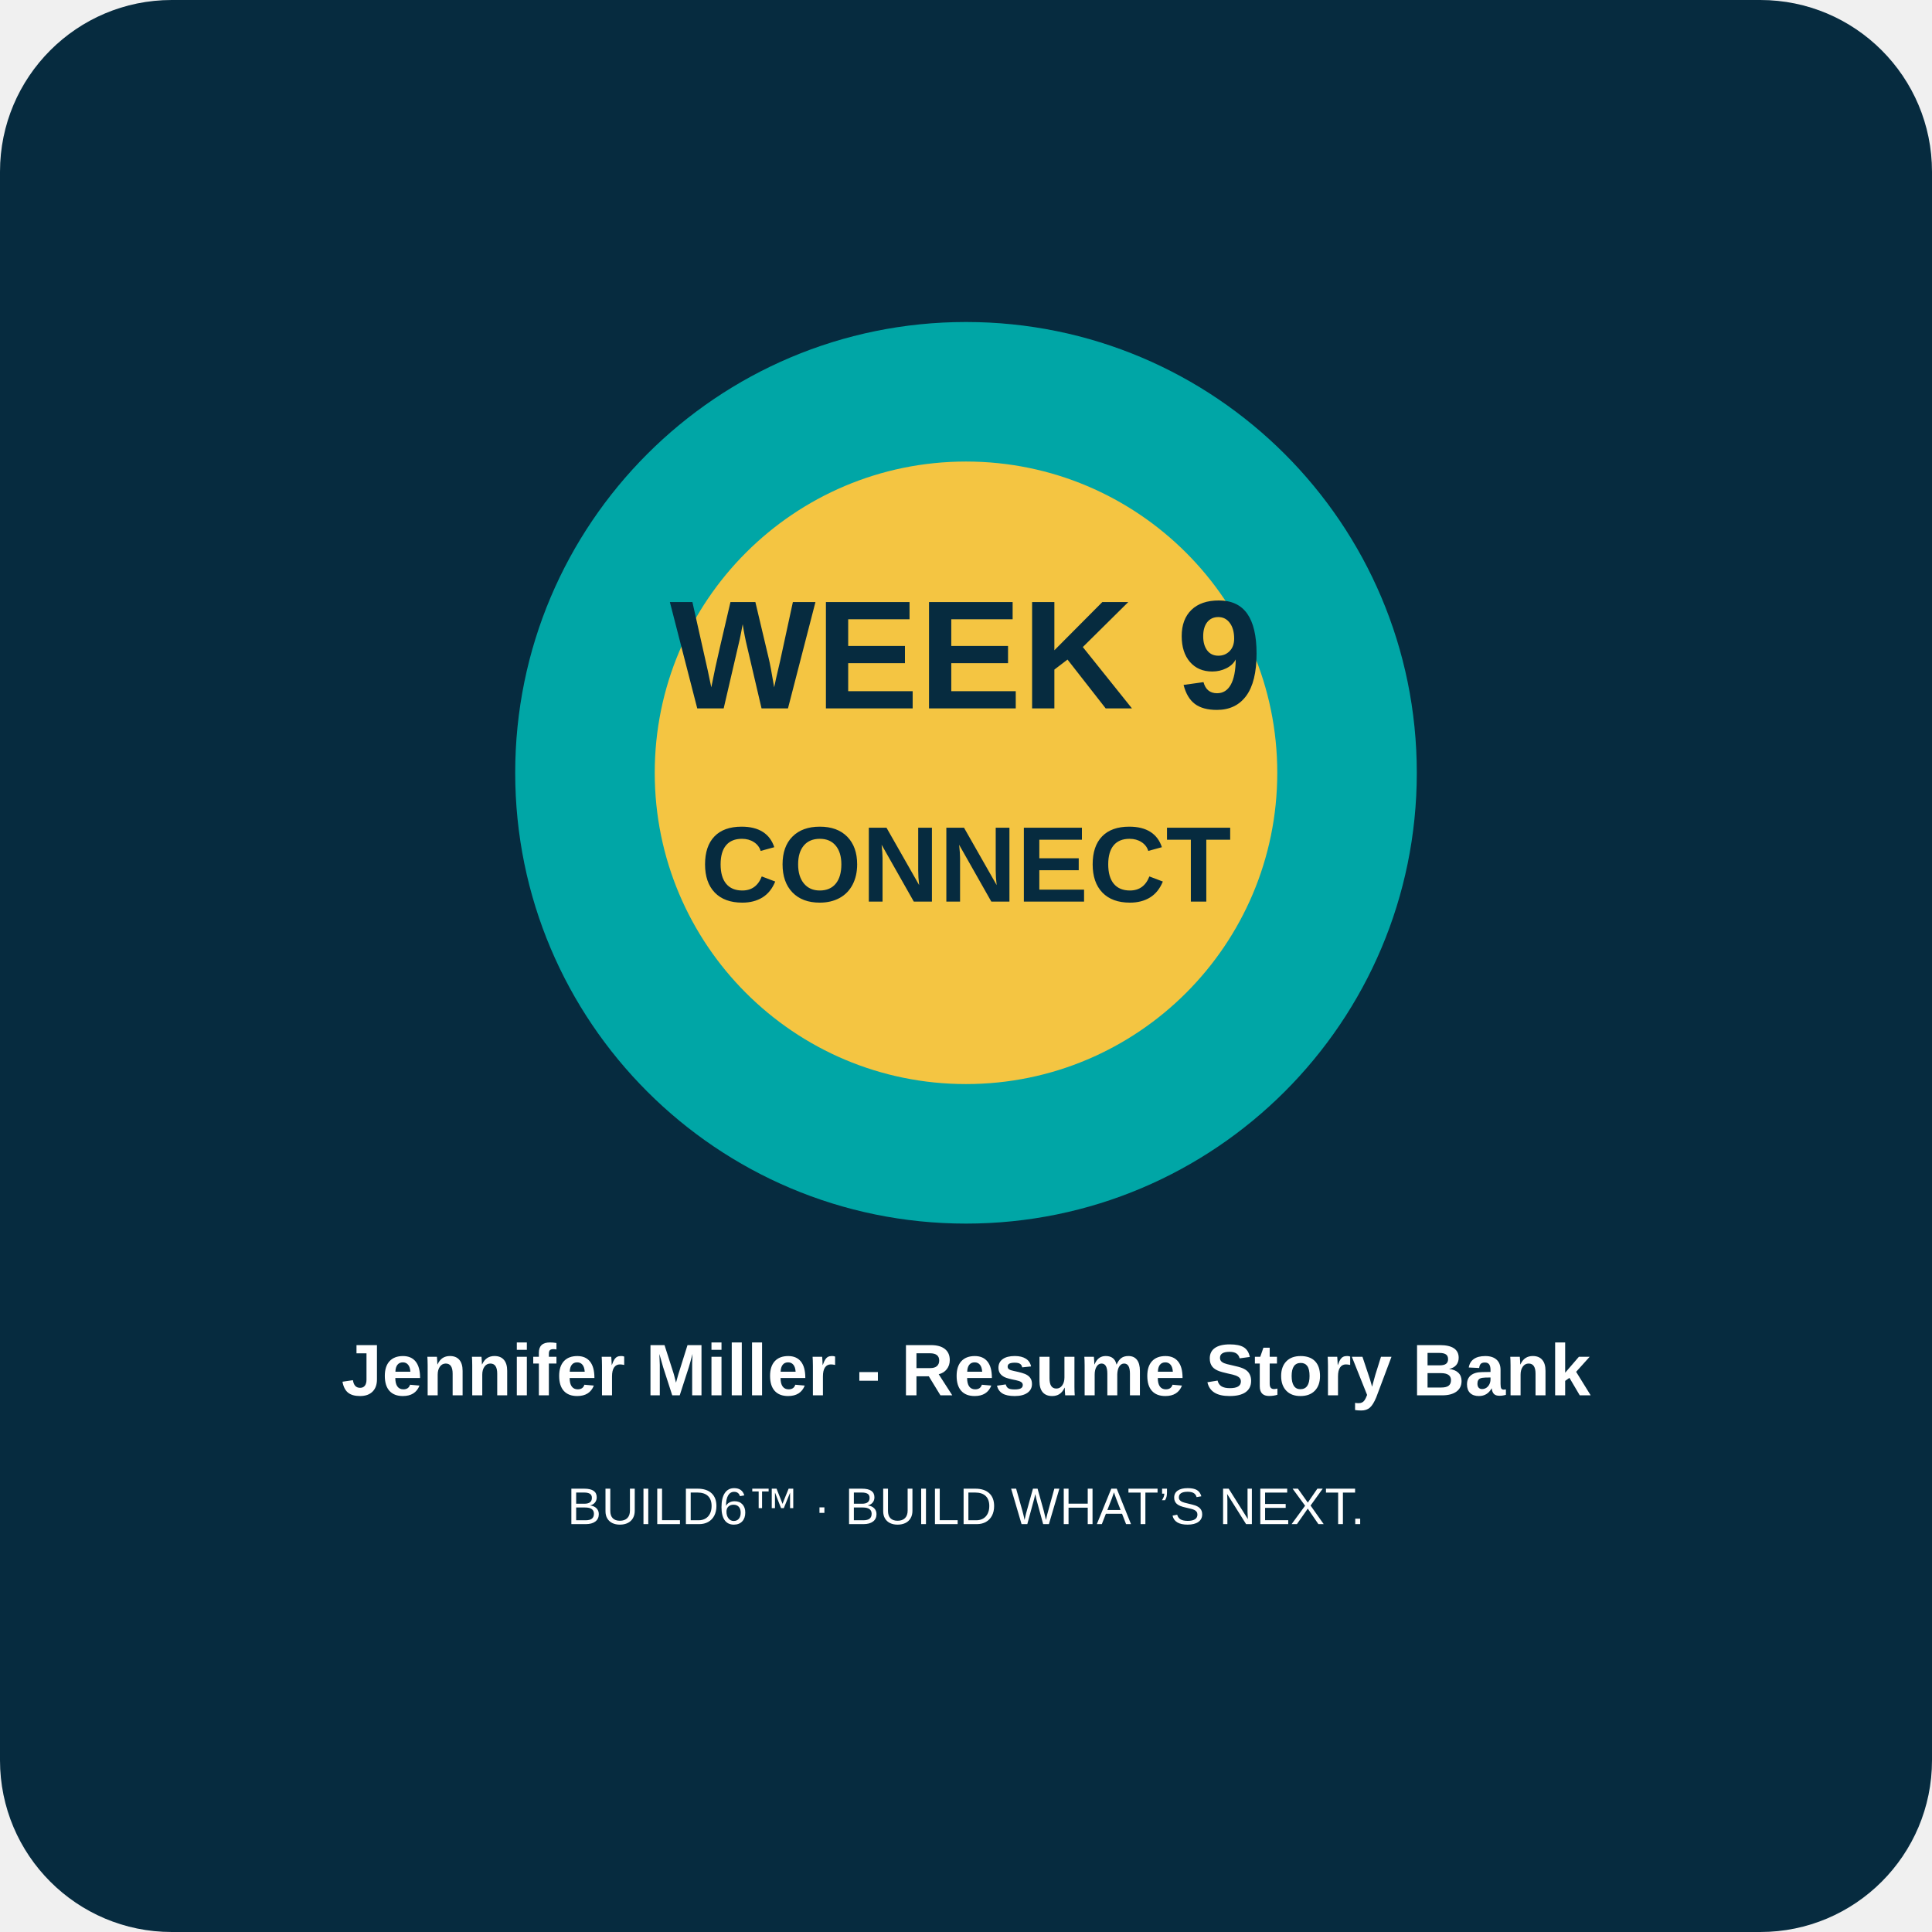
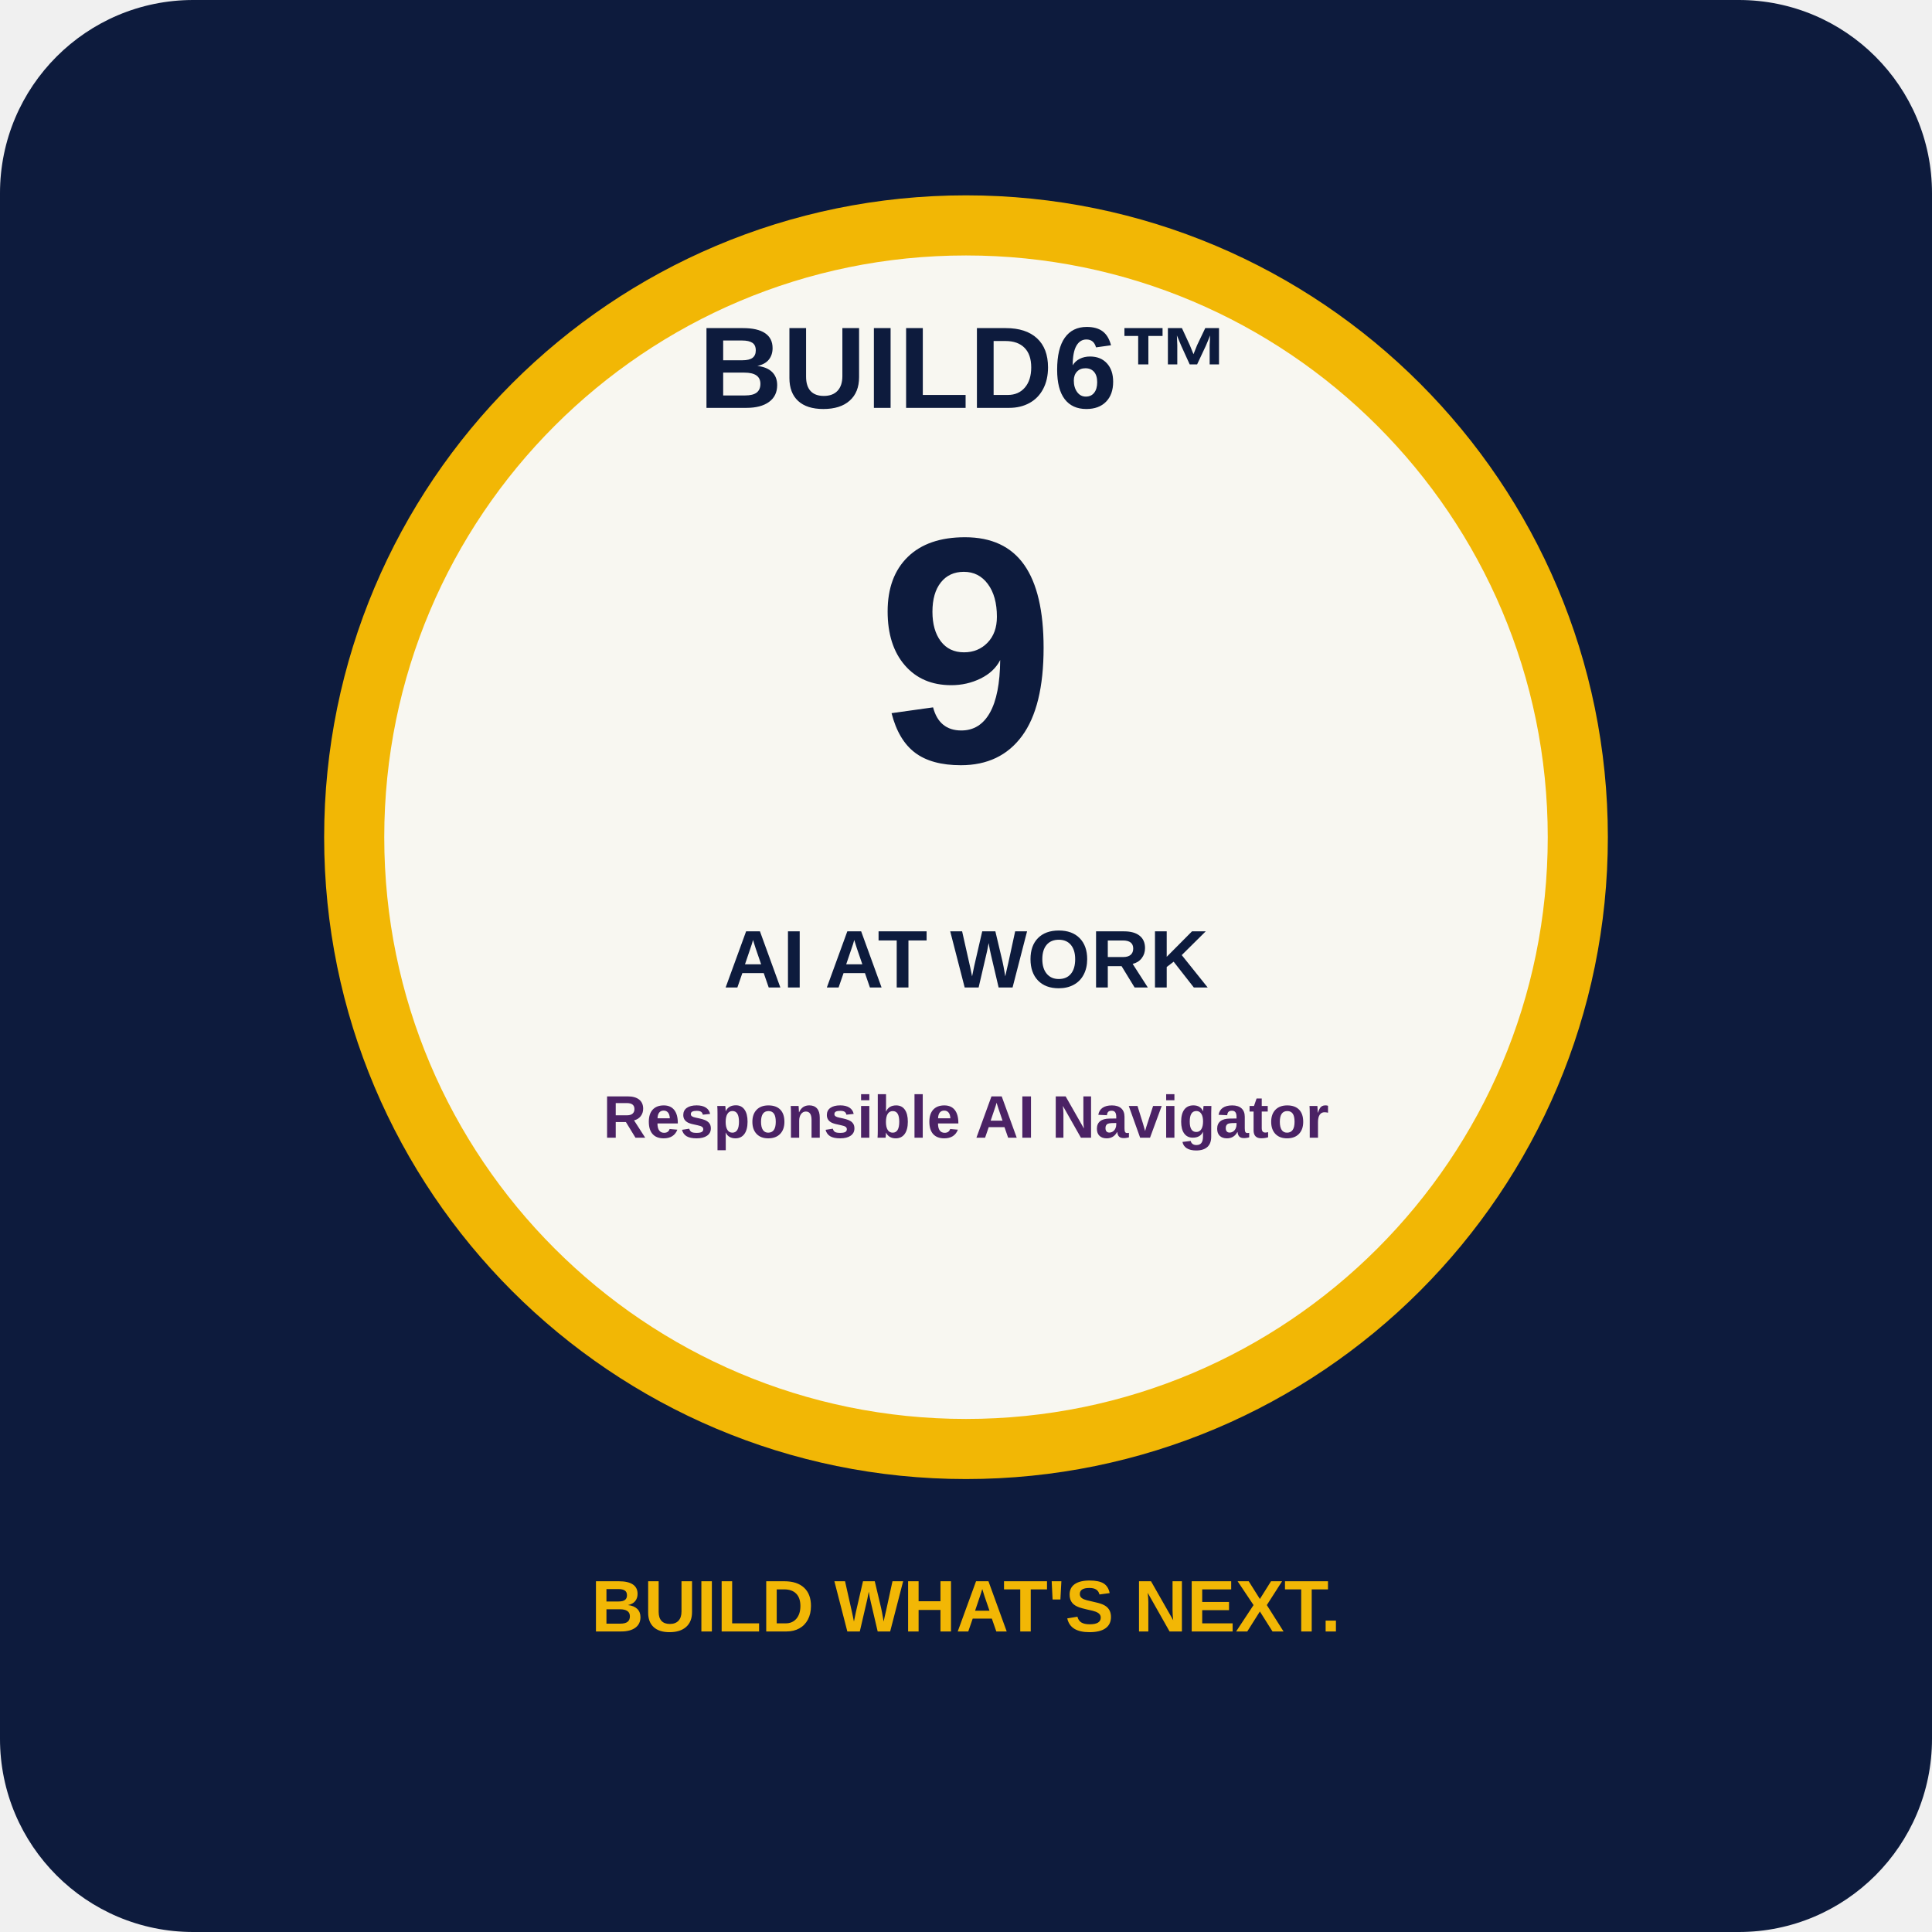
- <svg xmlns="http://www.w3.org/2000/svg" width="900" height="900" viewBox="0 0 900 900">
-   <rect width="900" height="900" rx="80" fill="#062b3f" />
-   <circle cx="450" cy="360" r="210" fill="#00a6a6" />
-   <circle cx="450" cy="360" r="145" fill="#f4c542" />
-   <text x="450" y="330" text-anchor="middle" font-family="Arial, sans-serif" font-size="72" font-weight="800" fill="#062b3f">WEEK 9</text>
-   <text x="450" y="420" text-anchor="middle" font-family="Arial, sans-serif" font-size="50" font-weight="800" fill="#062b3f">CONNECT</text>
-   <text x="450" y="650" text-anchor="middle" font-family="Arial, sans-serif" font-size="34" font-weight="700" fill="#ffffff">Jennifer Miller - Resume Story Bank</text>
-   <text x="450" y="710" text-anchor="middle" font-family="Arial, sans-serif" font-size="24" fill="#ffffff">BUILD6™ · BUILD WHAT’S NEXT.</text>
+ <svg xmlns="http://www.w3.org/2000/svg" width="900" height="900" viewBox="0 0 900 900" role="img" aria-label="BUILD6 Week 9 AI AT WORK">
+   <rect width="900" height="900" rx="90" fill="#0D1B3D" />
+   <circle cx="450" cy="390" r="285" fill="#F8F7F1" stroke="#F2B705" stroke-width="28" />
+   <text x="450" y="190" text-anchor="middle" font-family="Arial, Helvetica, sans-serif" font-size="54" font-weight="700" fill="#0D1B3D">BUILD6™</text>
+   <text x="450" y="355" text-anchor="middle" font-family="Arial, Helvetica, sans-serif" font-size="150" font-weight="800" fill="#0D1B3D">9</text>
+   <text x="450" y="460" text-anchor="middle" font-family="Arial, Helvetica, sans-serif" font-size="38" font-weight="800" fill="#0D1B3D">AI AT WORK</text>
+   <text x="450" y="530" text-anchor="middle" font-family="Arial, Helvetica, sans-serif" font-size="28" font-weight="700" fill="#4B2265">Responsible AI Navigator</text>
+   <text x="450" y="760" text-anchor="middle" font-family="Arial, Helvetica, sans-serif" font-size="34" font-weight="700" fill="#F2B705">BUILD WHAT'S NEXT.</text>
</svg>
